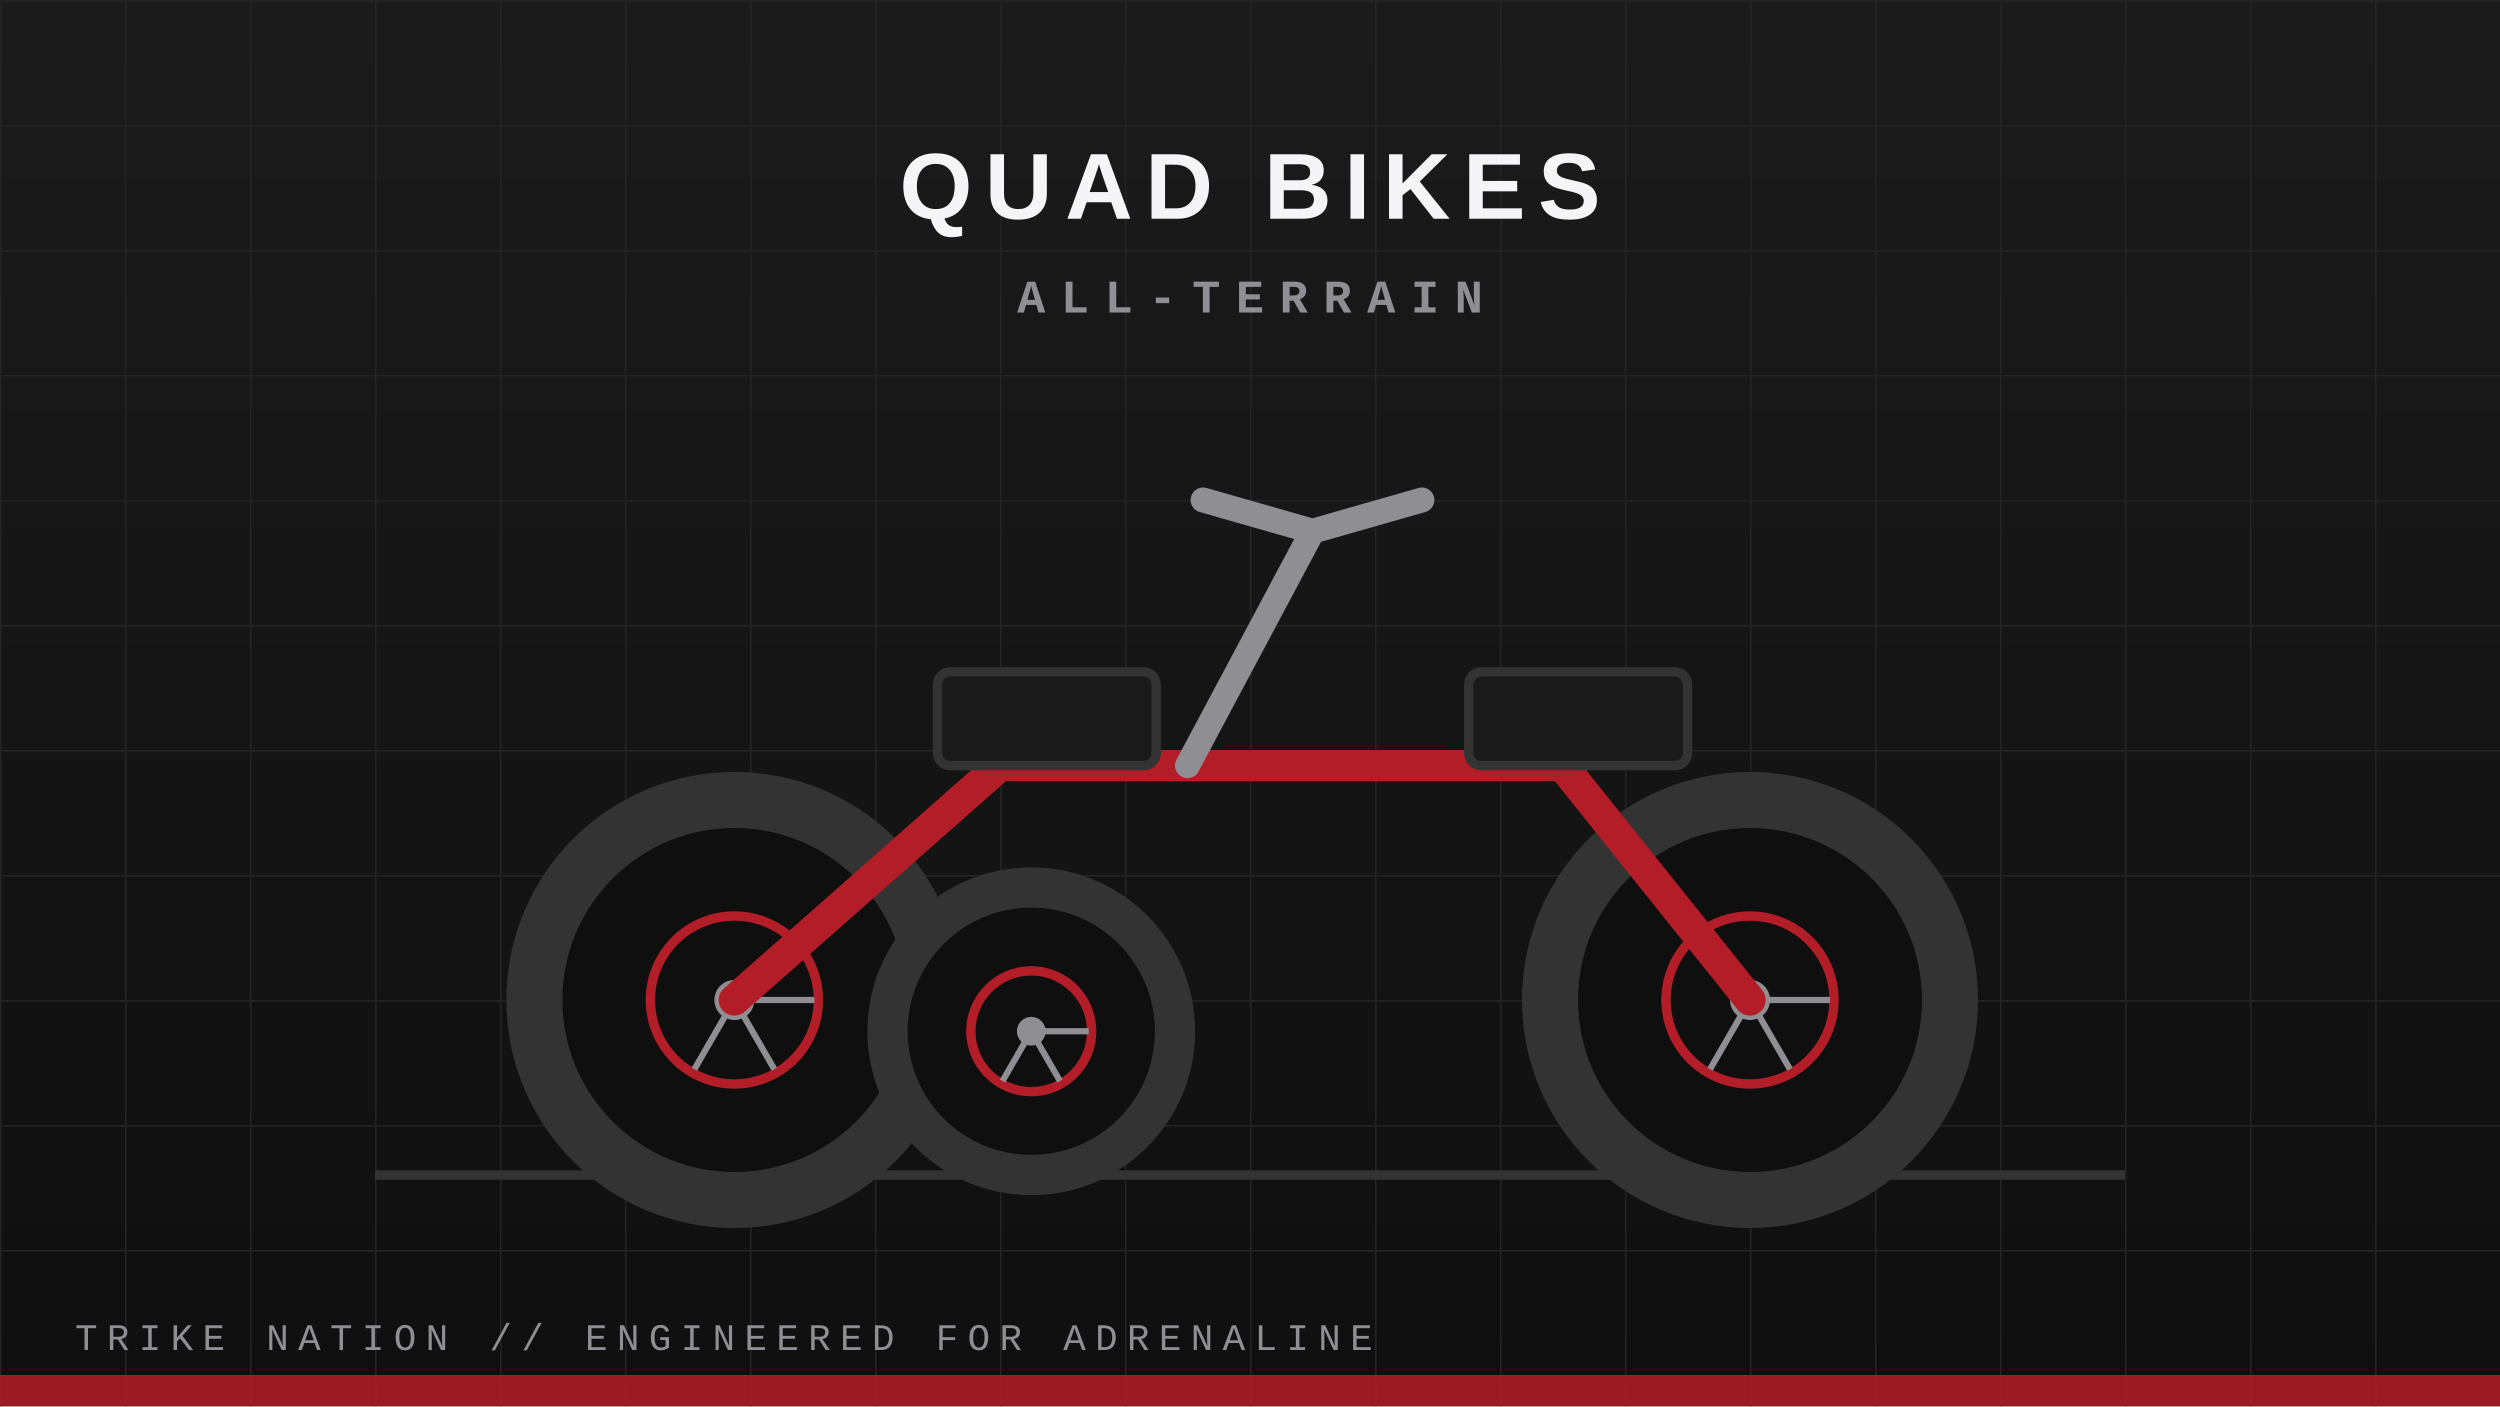
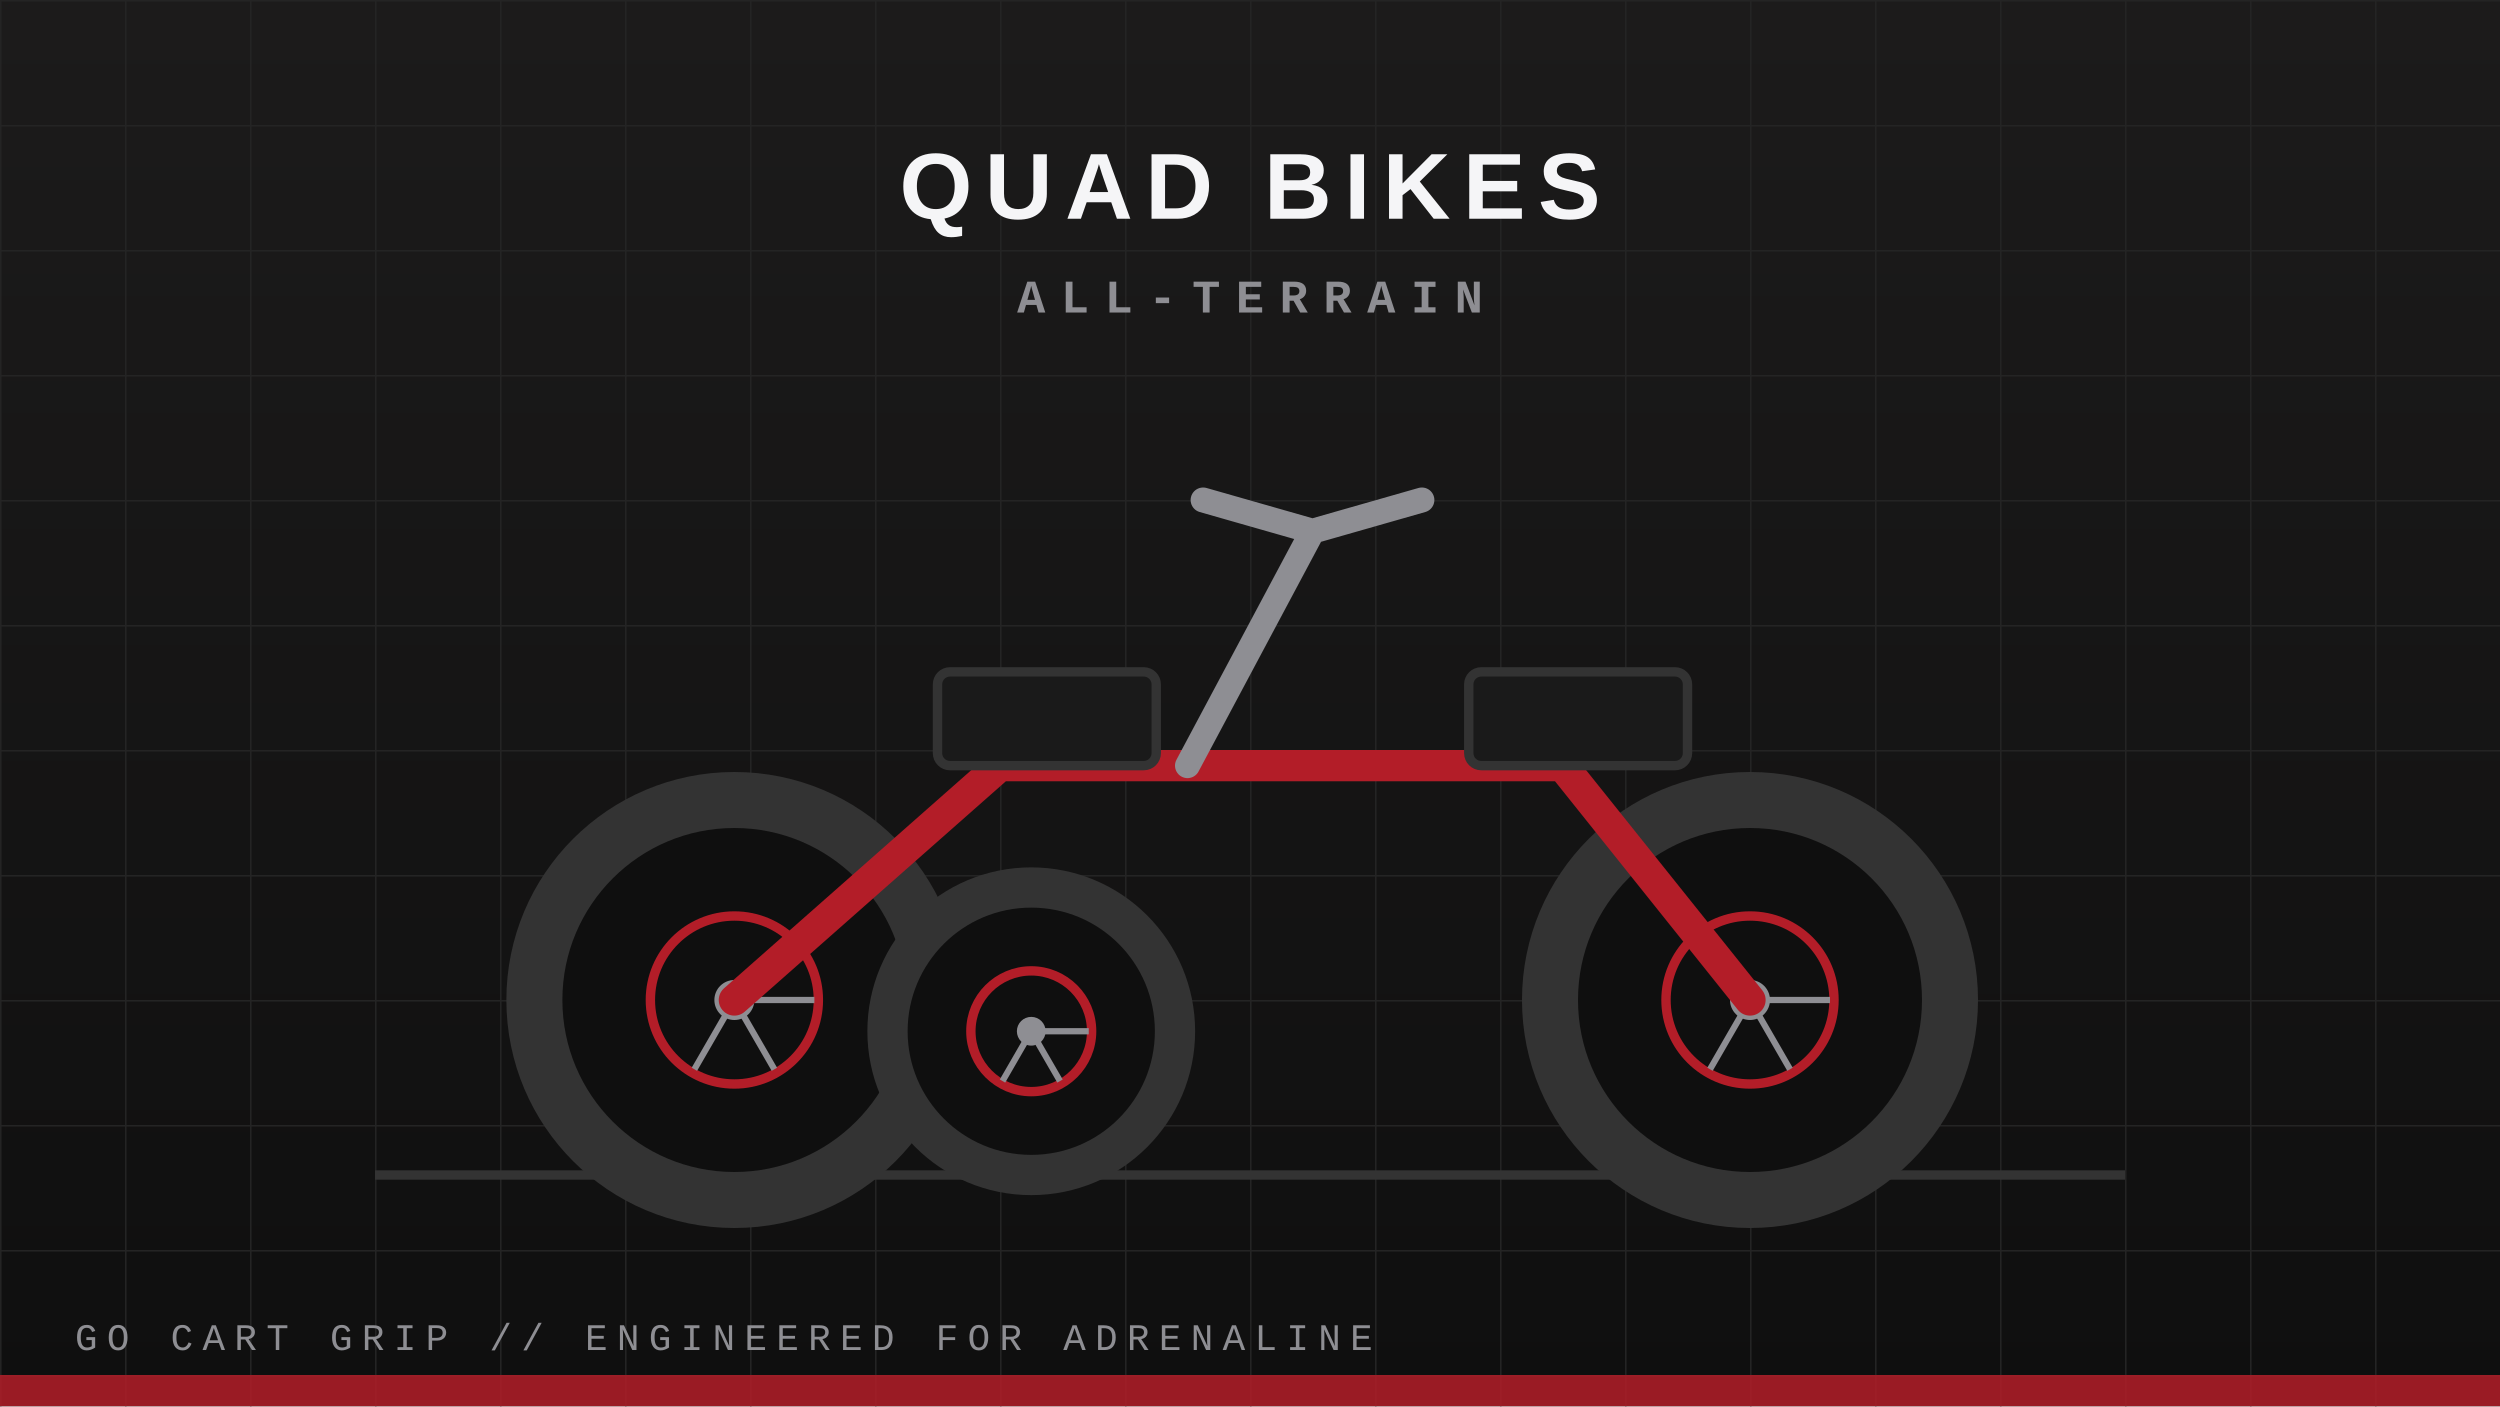
<svg xmlns="http://www.w3.org/2000/svg" width="800" height="450" viewBox="0 0 800 450">
  <defs>
    <linearGradient id="bg" x1="0" y1="0" x2="0" y2="1">
      <stop offset="0" stop-color="#1c1b1b" />
      <stop offset="1" stop-color="#0f0f0f" />
    </linearGradient>
    <pattern id="grid" width="40" height="40" patternUnits="userSpaceOnUse">
      <path d="M40 0 H0 V40" fill="none" stroke="#242424" stroke-width="1" />
    </pattern>
  </defs>
  <rect width="800" height="450" fill="url(#bg)" />
  <rect width="800" height="450" fill="url(#grid)" />
  <rect x="0" y="440" width="800" height="10" fill="#b31d28" opacity="0.85" />
  <line x1="120" y1="376" x2="680" y2="376" stroke="#333333" stroke-width="3" />
  <circle cx="235" cy="320" r="64" fill="#0f0f0f" stroke="#333333" stroke-width="17.92" />
  <circle cx="235" cy="320" r="26.88" fill="none" stroke="#b31d28" stroke-width="3" />
  <circle cx="235" cy="320" r="6.4" fill="#8e8e93" />
  <line x1="235" y1="320" x2="260.6" y2="320" stroke="#8e8e93" stroke-width="2" />
  <line x1="235" y1="320" x2="247.8" y2="342.17" stroke="#8e8e93" stroke-width="2" />
  <line x1="235" y1="320" x2="222.2" y2="342.17" stroke="#8e8e93" stroke-width="2" />
  <circle cx="560" cy="320" r="64" fill="#0f0f0f" stroke="#333333" stroke-width="17.92" />
  <circle cx="560" cy="320" r="26.88" fill="none" stroke="#b31d28" stroke-width="3" />
  <circle cx="560" cy="320" r="6.4" fill="#8e8e93" />
  <line x1="560" y1="320" x2="585.6" y2="320" stroke="#8e8e93" stroke-width="2" />
  <line x1="560" y1="320" x2="572.8" y2="342.17" stroke="#8e8e93" stroke-width="2" />
  <line x1="560" y1="320" x2="547.2" y2="342.17" stroke="#8e8e93" stroke-width="2" />
  <circle cx="330" cy="330" r="46" fill="#0f0f0f" stroke="#333333" stroke-width="12.88" />
  <circle cx="330" cy="330" r="19.32" fill="none" stroke="#b31d28" stroke-width="3" />
  <circle cx="330" cy="330" r="4.6" fill="#8e8e93" />
  <line x1="330" y1="330" x2="348.4" y2="330" stroke="#8e8e93" stroke-width="2" />
  <line x1="330" y1="330" x2="339.2" y2="345.935" stroke="#8e8e93" stroke-width="2" />
  <line x1="330" y1="330" x2="320.8" y2="345.935" stroke="#8e8e93" stroke-width="2" />
  <path d="M235 320 L320 245 L500 245 L560 320" fill="none" stroke="#b31d28" stroke-width="10" stroke-linecap="round" />
  <path d="M380 245 L420 170 M420 170 L385 160 M420 170 L455 160" fill="none" stroke="#8e8e93" stroke-width="8" stroke-linecap="round" />
  <rect x="300" y="215" width="70" height="30" rx="4" fill="#1a1a1a" stroke="#333333" stroke-width="3" />
  <rect x="470" y="215" width="70" height="30" rx="4" fill="#1a1a1a" stroke="#333333" stroke-width="3" />
  <text x="400" y="70" text-anchor="middle" font-family="'Arial Black', Arial, sans-serif" font-weight="900" font-size="30" letter-spacing="4" fill="#f5f5f7">QUAD BIKES</text>
  <text x="400" y="100" text-anchor="middle" font-family="'Courier New', monospace" font-weight="700" font-size="15" letter-spacing="5" fill="#8e8e93">ALL-TERRAIN</text>
-   <text x="24" y="432" font-family="'Courier New', monospace" font-size="12" letter-spacing="3" fill="#8e8e93">TRIKE NATION // ENGINEERED FOR ADRENALINE</text>
+   <text x="24" y="432" font-family="'Courier New', monospace" font-size="12" letter-spacing="3" fill="#8e8e93">GO CART GRIP // ENGINEERED FOR ADRENALINE</text>
</svg>
